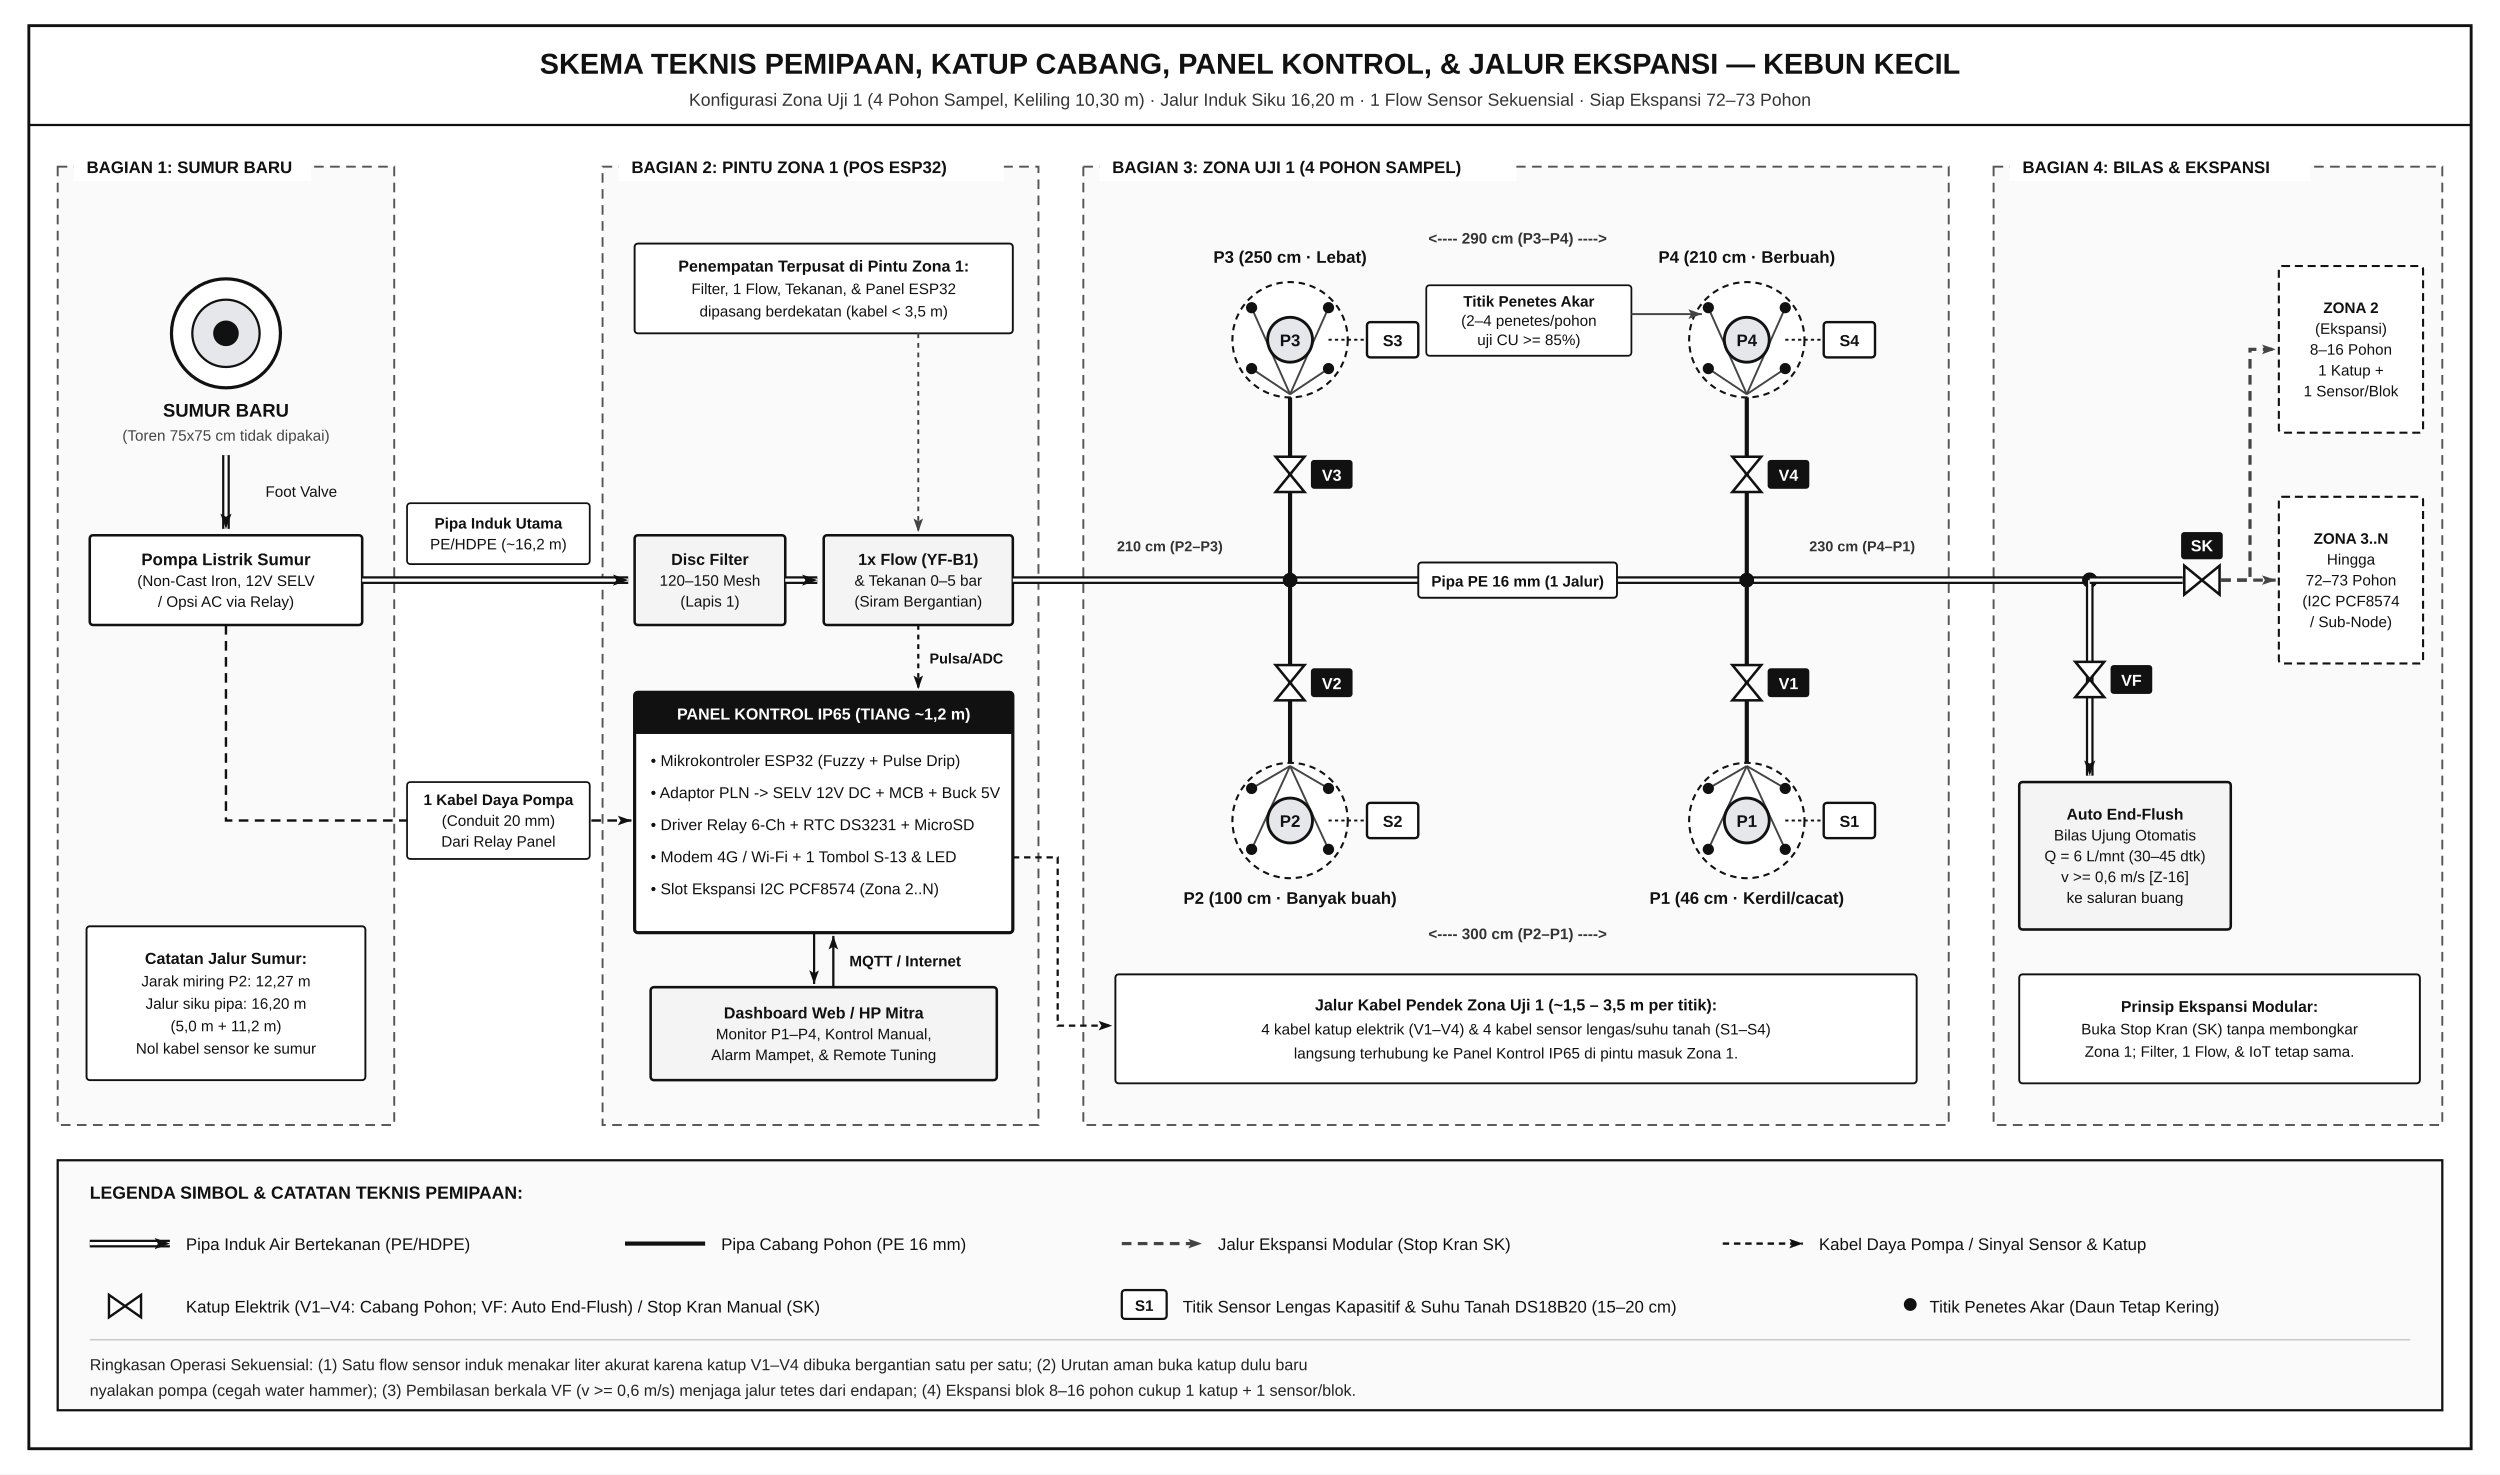
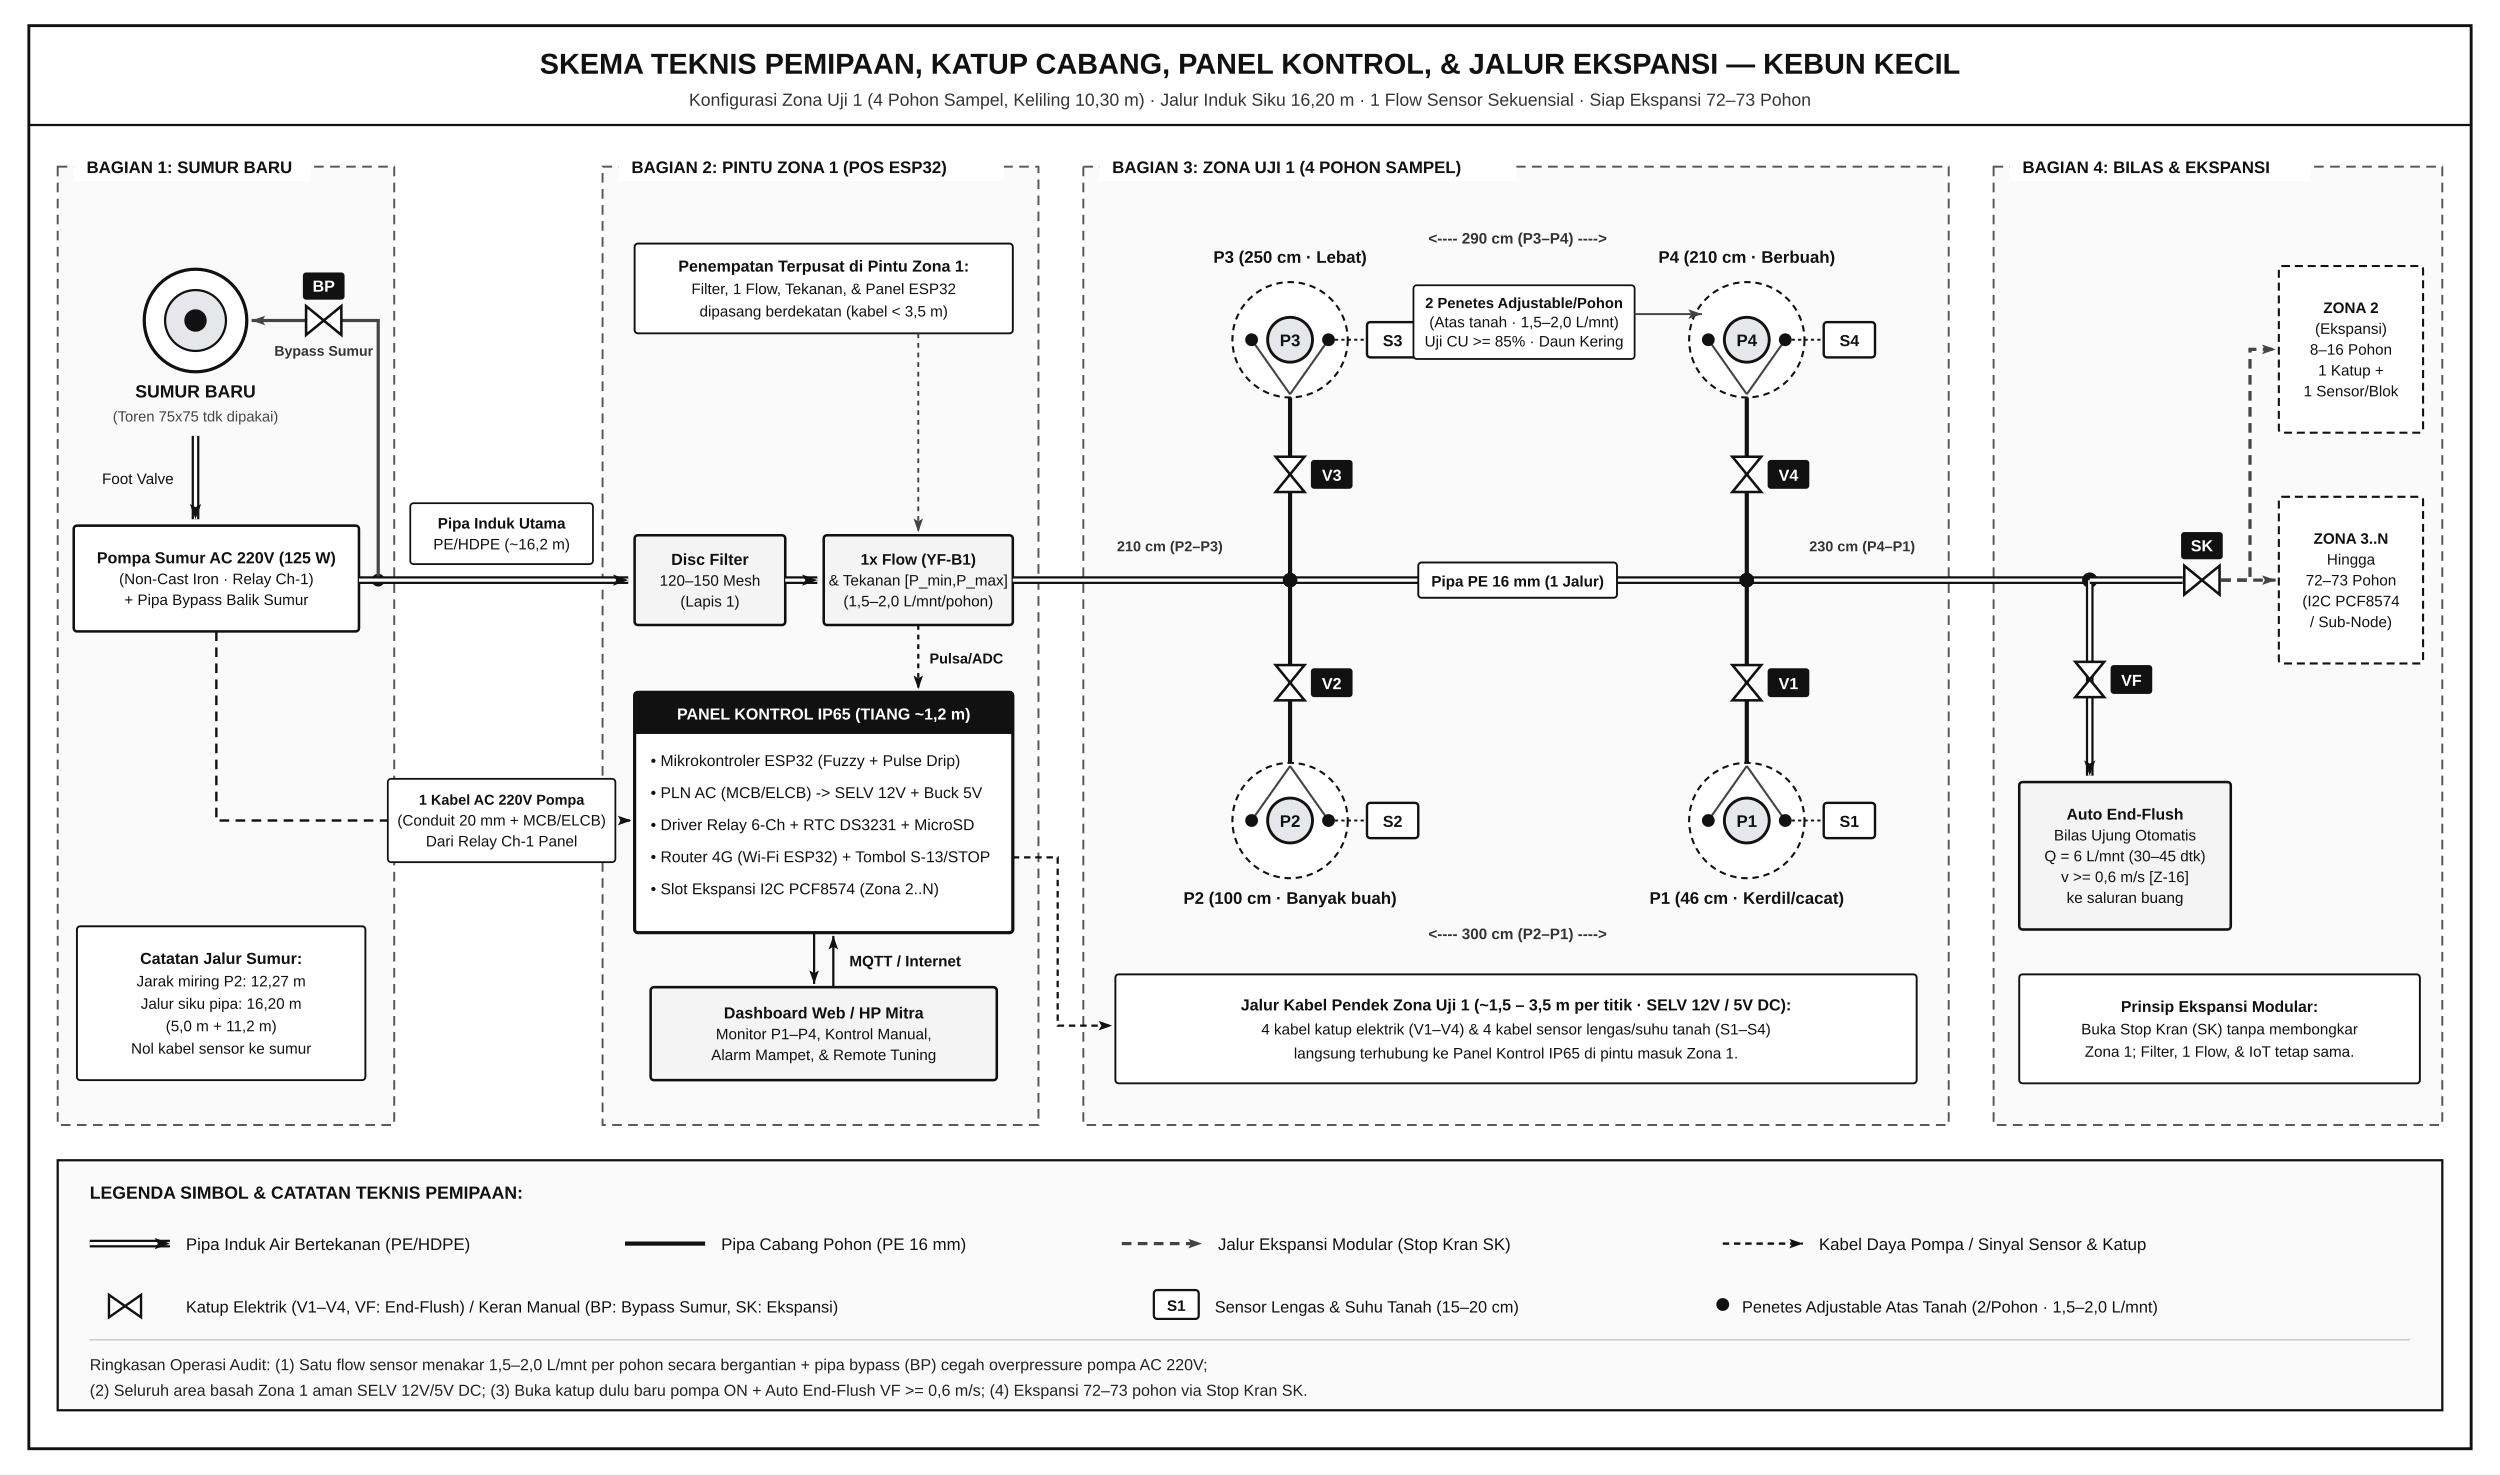
<svg xmlns="http://www.w3.org/2000/svg" width="1560" height="920" viewBox="0 0 1560 920">
  <defs>
    <marker id="arr" markerUnits="userSpaceOnUse" markerWidth="9" markerHeight="7" refX="8.5" refY="3.5" orient="auto">
      <path d="M0,0.5 L8.5,3.5 L0,6.5 L1.8,3.5 z" fill="#111111" />
    </marker>
    <marker id="arr-p" markerUnits="userSpaceOnUse" markerWidth="10" markerHeight="8" refX="9.5" refY="4" orient="auto">
      <path d="M0,0.5 L9.5,4 L0,7.5 L2,4 z" fill="#111111" />
    </marker>
    <marker id="arr-g" markerUnits="userSpaceOnUse" markerWidth="9" markerHeight="7" refX="8.5" refY="3.5" orient="auto">
      <path d="M0,0.5 L8.5,3.5 L0,6.5 L1.8,3.5 z" fill="#444444" />
    </marker>
  </defs>
  <rect x="0" y="0" width="1560" height="920" fill="#FFFFFF" />
  <rect x="18" y="16" width="1524" height="888" fill="none" stroke="#111111" stroke-width="1.8" />
  <text x="780.0" y="46" font-family="Arial, Helvetica, sans-serif" font-size="18" font-weight="700" fill="#111111" text-anchor="middle">SKEMA TEKNIS PEMIPAAN, KATUP CABANG, PANEL KONTROL, &amp; JALUR EKSPANSI — KEBUN KECIL</text>
  <text x="780.0" y="66" font-family="Arial, Helvetica, sans-serif" font-size="11" font-weight="400" fill="#333333" text-anchor="middle">Konfigurasi Zona Uji 1 (4 Pohon Sampel, Keliling 10,30 m) · Jalur Induk Siku 16,20 m · 1 Flow Sensor Sekuensial · Siap Ekspansi 72–73 Pohon</text>
  <line x1="18" y1="78" x2="1542" y2="78" stroke="#111111" stroke-width="1.4" />
  <rect x="36" y="104" width="210" height="598" fill="#FAFAFA" stroke="#555555" stroke-width="1.2" stroke-dasharray="6,4" />
  <rect x="46" y="95" width="148.0" height="18" fill="#FFFFFF" />
  <text x="54" y="108" font-family="Arial, Helvetica, sans-serif" font-size="10.5" font-weight="700" fill="#111111" text-anchor="start">BAGIAN 1: SUMUR BARU</text>
  <rect x="376" y="104" width="272" height="598" fill="#FAFAFA" stroke="#555555" stroke-width="1.2" stroke-dasharray="6,4" />
  <rect x="386" y="95" width="240.4" height="18" fill="#FFFFFF" />
  <text x="394" y="108" font-family="Arial, Helvetica, sans-serif" font-size="10.5" font-weight="700" fill="#111111" text-anchor="start">BAGIAN 2: PINTU ZONA 1 (POS ESP32)</text>
  <rect x="676" y="104" width="540" height="598" fill="#FAFAFA" stroke="#555555" stroke-width="1.2" stroke-dasharray="6,4" />
  <rect x="686" y="95" width="260.2" height="18" fill="#FFFFFF" />
  <text x="694" y="108" font-family="Arial, Helvetica, sans-serif" font-size="10.5" font-weight="700" fill="#111111" text-anchor="start">BAGIAN 3: ZONA UJI 1 (4 POHON SAMPEL)</text>
  <rect x="1244" y="104" width="280" height="598" fill="#FAFAFA" stroke="#555555" stroke-width="1.2" stroke-dasharray="6,4" />
  <rect x="1254" y="95" width="187.6" height="18" fill="#FFFFFF" />
  <text x="1262" y="108" font-family="Arial, Helvetica, sans-serif" font-size="10.5" font-weight="700" fill="#111111" text-anchor="start">BAGIAN 4: BILAS &amp; EKSPANSI</text>
-   <circle cx="141" cy="208" r="34" fill="#FFFFFF" stroke="#111111" stroke-width="2.0" />
-   <circle cx="141" cy="208" r="21" fill="#E5E7EB" stroke="#111111" stroke-width="1.4" />
-   <circle cx="141" cy="208" r="8" fill="#111111" />
-   <text x="141" y="260" font-family="Arial, Helvetica, sans-serif" font-size="11.5" font-weight="700" fill="#111111" text-anchor="middle">SUMUR BARU</text>
-   <text x="141" y="275" font-family="Arial, Helvetica, sans-serif" font-size="9.5" font-weight="400" fill="#444444" text-anchor="middle">(Toren 75x75 cm tidak dipakai)</text>
-   <path d="M 141 284 L 141 330" fill="none" stroke="#111111" stroke-width="4.8" stroke-linejoin="miter" />
-   <path d="M 141 284 L 141 330" fill="none" stroke="#FFFFFF" stroke-width="2.0" stroke-linejoin="miter" />
-   <path d="M 141 284 L 141 330" fill="none" stroke="none" marker-end="url(#arr-p)" />
-   <text x="188" y="310" font-family="Arial, Helvetica, sans-serif" font-size="9.5" font-weight="400" fill="#111111" text-anchor="middle">Foot Valve</text>
-   <rect x="56" y="334" width="170" height="56" rx="2" fill="#FFFFFF" stroke="#111111" stroke-width="1.6" />
-   <text x="141.0" y="352.675" font-family="Arial, Helvetica, sans-serif" font-size="10.5" font-weight="700" fill="#111111" text-anchor="middle">Pompa Listrik Sumur</text>
-   <text x="141.0" y="365.675" font-family="Arial, Helvetica, sans-serif" font-size="9.5" font-weight="400" fill="#111111" text-anchor="middle">(Non-Cast Iron, 12V SELV</text>
-   <text x="141.0" y="378.675" font-family="Arial, Helvetica, sans-serif" font-size="9.5" font-weight="400" fill="#111111" text-anchor="middle">/ Opsi AC via Relay)</text>
-   <rect x="54" y="578" width="174" height="96" rx="2" fill="#FFFFFF" stroke="#111111" stroke-width="1.2" />
-   <text x="141.0" y="601.5" font-family="Arial, Helvetica, sans-serif" font-size="10" font-weight="700" fill="#111111" text-anchor="middle">Catatan Jalur Sumur:</text>
-   <text x="141.0" y="615.5" font-family="Arial, Helvetica, sans-serif" font-size="9.5" font-weight="400" fill="#111111" text-anchor="middle">Jarak miring P2: 12,27 m</text>
-   <text x="141.0" y="629.5" font-family="Arial, Helvetica, sans-serif" font-size="9.5" font-weight="400" fill="#111111" text-anchor="middle">Jalur siku pipa: 16,20 m</text>
-   <text x="141.0" y="643.5" font-family="Arial, Helvetica, sans-serif" font-size="9.5" font-weight="400" fill="#111111" text-anchor="middle">(5,0 m + 11,2 m)</text>
-   <text x="141.0" y="657.5" font-family="Arial, Helvetica, sans-serif" font-size="9.5" font-weight="400" fill="#111111" text-anchor="middle">Nol kabel sensor ke sumur</text>
-   <path d="M 226 362 L 392 362" fill="none" stroke="#111111" stroke-width="4.8" stroke-linejoin="miter" />
-   <path d="M 226 362 L 392 362" fill="none" stroke="#FFFFFF" stroke-width="2.0" stroke-linejoin="miter" />
-   <path d="M 226 362 L 392 362" fill="none" stroke="none" marker-end="url(#arr-p)" />
-   <rect x="254" y="314" width="114" height="38" rx="2" fill="#FFFFFF" stroke="#111111" stroke-width="1.1" />
-   <text x="311.0" y="329.825" font-family="Arial, Helvetica, sans-serif" font-size="9.5" font-weight="700" fill="#111111" text-anchor="middle">Pipa Induk Utama</text>
-   <text x="311.0" y="342.825" font-family="Arial, Helvetica, sans-serif" font-size="9.5" font-weight="400" fill="#111111" text-anchor="middle">PE/HDPE (~16,2 m)</text>
-   <polyline points="141,390 141,512 394,512" fill="none" stroke="#111111" stroke-width="1.5" stroke-dasharray="6,4" marker-end="url(#arr)" />
-   <rect x="254" y="488" width="114" height="48" rx="2" fill="#FFFFFF" stroke="#111111" stroke-width="1.1" />
-   <text x="311.0" y="502.325" font-family="Arial, Helvetica, sans-serif" font-size="9.5" font-weight="700" fill="#111111" text-anchor="middle">1 Kabel Daya Pompa</text>
-   <text x="311.0" y="515.325" font-family="Arial, Helvetica, sans-serif" font-size="9.5" font-weight="400" fill="#111111" text-anchor="middle">(Conduit 20 mm)</text>
-   <text x="311.0" y="528.325" font-family="Arial, Helvetica, sans-serif" font-size="9.5" font-weight="400" fill="#111111" text-anchor="middle">Dari Relay Panel</text>
+   <circle cx="122" cy="200" r="32" fill="#FFFFFF" stroke="#111111" stroke-width="2.0" />
+   <circle cx="122" cy="200" r="19" fill="#E5E7EB" stroke="#111111" stroke-width="1.4" />
+   <circle cx="122" cy="200" r="7" fill="#111111" />
+   <text x="122" y="248" font-family="Arial, Helvetica, sans-serif" font-size="11" font-weight="700" fill="#111111" text-anchor="middle">SUMUR BARU</text>
+   <text x="122" y="263" font-family="Arial, Helvetica, sans-serif" font-size="9.2" font-weight="400" fill="#444444" text-anchor="middle">(Toren 75x75 tdk dipakai)</text>
+   <path d="M 122 272 L 122 324" fill="none" stroke="#111111" stroke-width="4.8" stroke-linejoin="miter" />
+   <path d="M 122 272 L 122 324" fill="none" stroke="#FFFFFF" stroke-width="2.0" stroke-linejoin="miter" />
+   <path d="M 122 272 L 122 324" fill="none" stroke="none" marker-end="url(#arr-p)" />
+   <text x="86" y="302" font-family="Arial, Helvetica, sans-serif" font-size="9.5" font-weight="400" fill="#111111" text-anchor="middle">Foot Valve</text>
+   <rect x="46" y="328" width="178" height="66" rx="2" fill="#FFFFFF" stroke="#111111" stroke-width="1.6" />
+   <text x="135.0" y="351.5" font-family="Arial, Helvetica, sans-serif" font-size="10" font-weight="700" fill="#111111" text-anchor="middle">Pompa Sumur AC 220V (125 W)</text>
+   <text x="135.0" y="364.5" font-family="Arial, Helvetica, sans-serif" font-size="9.5" font-weight="400" fill="#111111" text-anchor="middle">(Non-Cast Iron · Relay Ch-1)</text>
+   <text x="135.0" y="377.5" font-family="Arial, Helvetica, sans-serif" font-size="9.5" font-weight="400" fill="#111111" text-anchor="middle">+ Pipa Bypass Balik Sumur</text>
+   <circle cx="236" cy="362" r="4" fill="#111111" />
+   <polyline points="236,362 236,200 157,200" fill="none" stroke="#444444" stroke-width="2.0" marker-end="url(#arr-g)" />
+   <polygon points="191,191 191,209 213,191 213,209" fill="#FFFFFF" stroke="#111111" stroke-width="1.6" />
+   <rect x="189" y="170" width="26" height="17" rx="2" fill="#111111" />
+   <text x="202" y="182" font-family="Arial, Helvetica, sans-serif" font-size="10" font-weight="700" fill="#FFFFFF" text-anchor="middle">BP</text>
+   <text x="202" y="222" font-family="Arial, Helvetica, sans-serif" font-size="8.8" font-weight="600" fill="#333333" text-anchor="middle">Bypass Sumur</text>
+   <rect x="48" y="578" width="180" height="96" rx="2" fill="#FFFFFF" stroke="#111111" stroke-width="1.2" />
+   <text x="138.0" y="601.5" font-family="Arial, Helvetica, sans-serif" font-size="10" font-weight="700" fill="#111111" text-anchor="middle">Catatan Jalur Sumur:</text>
+   <text x="138.0" y="615.5" font-family="Arial, Helvetica, sans-serif" font-size="9.5" font-weight="400" fill="#111111" text-anchor="middle">Jarak miring P2: 12,27 m</text>
+   <text x="138.0" y="629.5" font-family="Arial, Helvetica, sans-serif" font-size="9.5" font-weight="400" fill="#111111" text-anchor="middle">Jalur siku pipa: 16,20 m</text>
+   <text x="138.0" y="643.5" font-family="Arial, Helvetica, sans-serif" font-size="9.5" font-weight="400" fill="#111111" text-anchor="middle">(5,0 m + 11,2 m)</text>
+   <text x="138.0" y="657.5" font-family="Arial, Helvetica, sans-serif" font-size="9.5" font-weight="400" fill="#111111" text-anchor="middle">Nol kabel sensor ke sumur</text>
+   <path d="M 224 362 L 392 362" fill="none" stroke="#111111" stroke-width="4.8" stroke-linejoin="miter" />
+   <path d="M 224 362 L 392 362" fill="none" stroke="#FFFFFF" stroke-width="2.0" stroke-linejoin="miter" />
+   <path d="M 224 362 L 392 362" fill="none" stroke="none" marker-end="url(#arr-p)" />
+   <rect x="256" y="314" width="114" height="38" rx="2" fill="#FFFFFF" stroke="#111111" stroke-width="1.1" />
+   <text x="313.0" y="329.825" font-family="Arial, Helvetica, sans-serif" font-size="9.5" font-weight="700" fill="#111111" text-anchor="middle">Pipa Induk Utama</text>
+   <text x="313.0" y="342.825" font-family="Arial, Helvetica, sans-serif" font-size="9.5" font-weight="400" fill="#111111" text-anchor="middle">PE/HDPE (~16,2 m)</text>
+   <polyline points="135,394 135,512 394,512" fill="none" stroke="#111111" stroke-width="1.5" stroke-dasharray="6,4" marker-end="url(#arr)" />
+   <rect x="242" y="486" width="142" height="52" rx="2" fill="#FFFFFF" stroke="#111111" stroke-width="1.1" />
+   <text x="313.0" y="502.15" font-family="Arial, Helvetica, sans-serif" font-size="9.0" font-weight="700" fill="#111111" text-anchor="middle">1 Kabel AC 220V Pompa</text>
+   <text x="313.0" y="515.15" font-family="Arial, Helvetica, sans-serif" font-size="9.5" font-weight="400" fill="#111111" text-anchor="middle">(Conduit 20 mm + MCB/ELCB)</text>
+   <text x="313.0" y="528.15" font-family="Arial, Helvetica, sans-serif" font-size="9.5" font-weight="400" fill="#111111" text-anchor="middle">Dari Relay Ch-1 Panel</text>
  <rect x="396" y="334" width="94" height="56" rx="2" fill="#F4F4F4" stroke="#111111" stroke-width="1.6" />
  <text x="443.0" y="352.5" font-family="Arial, Helvetica, sans-serif" font-size="10" font-weight="700" fill="#111111" text-anchor="middle">Disc Filter</text>
  <text x="443.0" y="365.5" font-family="Arial, Helvetica, sans-serif" font-size="9.5" font-weight="400" fill="#111111" text-anchor="middle">120–150 Mesh</text>
  <text x="443.0" y="378.5" font-family="Arial, Helvetica, sans-serif" font-size="9.5" font-weight="400" fill="#111111" text-anchor="middle">(Lapis 1)</text>
  <path d="M 490 362 L 510 362" fill="none" stroke="#111111" stroke-width="4.8" stroke-linejoin="miter" />
  <path d="M 490 362 L 510 362" fill="none" stroke="#FFFFFF" stroke-width="2.0" stroke-linejoin="miter" />
  <path d="M 490 362 L 510 362" fill="none" stroke="none" marker-end="url(#arr-p)" />
  <rect x="514" y="334" width="118" height="56" rx="2" fill="#F4F4F4" stroke="#111111" stroke-width="1.6" />
-   <text x="573.0" y="352.5" font-family="Arial, Helvetica, sans-serif" font-size="10" font-weight="700" fill="#111111" text-anchor="middle">1x Flow (YF-B1)</text>
-   <text x="573.0" y="365.5" font-family="Arial, Helvetica, sans-serif" font-size="9.5" font-weight="400" fill="#111111" text-anchor="middle">&amp; Tekanan 0–5 bar</text>
-   <text x="573.0" y="378.5" font-family="Arial, Helvetica, sans-serif" font-size="9.5" font-weight="400" fill="#111111" text-anchor="middle">(Siram Bergantian)</text>
+   <text x="573.0" y="352.36" font-family="Arial, Helvetica, sans-serif" font-size="9.6" font-weight="700" fill="#111111" text-anchor="middle">1x Flow (YF-B1)</text>
+   <text x="573.0" y="365.36" font-family="Arial, Helvetica, sans-serif" font-size="9.5" font-weight="400" fill="#111111" text-anchor="middle">&amp; Tekanan [P_min,P_max]</text>
+   <text x="573.0" y="378.36" font-family="Arial, Helvetica, sans-serif" font-size="9.5" font-weight="400" fill="#111111" text-anchor="middle">(1,5–2,0 L/mnt/pohon)</text>
  <rect x="396" y="152" width="236" height="56" rx="2" fill="#FFFFFF" stroke="#111111" stroke-width="1.2" />
  <text x="514.0" y="169.5" font-family="Arial, Helvetica, sans-serif" font-size="10" font-weight="700" fill="#111111" text-anchor="middle">Penempatan Terpusat di Pintu Zona 1:</text>
  <text x="514.0" y="183.5" font-family="Arial, Helvetica, sans-serif" font-size="9.5" font-weight="400" fill="#111111" text-anchor="middle">Filter, 1 Flow, Tekanan, &amp; Panel ESP32</text>
  <text x="514.0" y="197.5" font-family="Arial, Helvetica, sans-serif" font-size="9.5" font-weight="400" fill="#111111" text-anchor="middle">dipasang berdekatan (kabel &lt; 3,5 m)</text>
  <line x1="573" y1="208" x2="573" y2="332" stroke="#444444" stroke-width="1.2" stroke-dasharray="3,3" marker-end="url(#arr-g)" />
  <path d="M 632 362 L 1304 362" fill="none" stroke="#111111" stroke-width="4.8" stroke-linejoin="miter" />
  <path d="M 632 362 L 1304 362" fill="none" stroke="#FFFFFF" stroke-width="2.0" stroke-linejoin="miter" />
  <rect x="396" y="432" width="236" height="150" rx="2" fill="#FFFFFF" stroke="#111111" stroke-width="2.0" />
  <rect x="396" y="432" width="236" height="26" fill="#111111" />
  <text x="514" y="449" font-family="Arial, Helvetica, sans-serif" font-size="10" font-weight="700" fill="#FFFFFF" text-anchor="middle">PANEL KONTROL IP65 (TIANG ~1,2 m)</text>
  <text x="406" y="478" font-family="Arial, Helvetica, sans-serif" font-size="9.8" font-weight="400" fill="#111111" text-anchor="start">• Mikrokontroler ESP32 (Fuzzy + Pulse Drip)</text>
-   <text x="406" y="498" font-family="Arial, Helvetica, sans-serif" font-size="9.8" font-weight="400" fill="#111111" text-anchor="start">• Adaptor PLN -&gt; SELV 12V DC + MCB + Buck 5V</text>
+   <text x="406" y="498" font-family="Arial, Helvetica, sans-serif" font-size="9.8" font-weight="400" fill="#111111" text-anchor="start">• PLN AC (MCB/ELCB) -&gt; SELV 12V + Buck 5V</text>
  <text x="406" y="518" font-family="Arial, Helvetica, sans-serif" font-size="9.8" font-weight="400" fill="#111111" text-anchor="start">• Driver Relay 6-Ch + RTC DS3231 + MicroSD</text>
-   <text x="406" y="538" font-family="Arial, Helvetica, sans-serif" font-size="9.8" font-weight="400" fill="#111111" text-anchor="start">• Modem 4G / Wi-Fi + 1 Tombol S-13 &amp; LED</text>
+   <text x="406" y="538" font-family="Arial, Helvetica, sans-serif" font-size="9.8" font-weight="400" fill="#111111" text-anchor="start">• Router 4G (Wi-Fi ESP32) + Tombol S-13/STOP</text>
  <text x="406" y="558" font-family="Arial, Helvetica, sans-serif" font-size="9.8" font-weight="400" fill="#111111" text-anchor="start">• Slot Ekspansi I2C PCF8574 (Zona 2..N)</text>
  <line x1="573" y1="390" x2="573" y2="430" stroke="#111111" stroke-width="1.4" stroke-dasharray="3,3" marker-end="url(#arr)" />
  <text x="580" y="414" font-family="Arial, Helvetica, sans-serif" font-size="9" font-weight="600" fill="#111111" text-anchor="start">Pulsa/ADC</text>
  <rect x="406" y="616" width="216" height="58" rx="2" fill="#F4F4F4" stroke="#111111" stroke-width="1.6" />
  <text x="514.0" y="635.5" font-family="Arial, Helvetica, sans-serif" font-size="10" font-weight="700" fill="#111111" text-anchor="middle">Dashboard Web / HP Mitra</text>
  <text x="514.0" y="648.5" font-family="Arial, Helvetica, sans-serif" font-size="9.5" font-weight="400" fill="#111111" text-anchor="middle">Monitor P1–P4, Kontrol Manual,</text>
  <text x="514.0" y="661.5" font-family="Arial, Helvetica, sans-serif" font-size="9.5" font-weight="400" fill="#111111" text-anchor="middle">Alarm Mampet, &amp; Remote Tuning</text>
  <line x1="508" y1="582" x2="508" y2="614" stroke="#111111" stroke-width="1.4" marker-end="url(#arr)" />
  <line x1="520" y1="616" x2="520" y2="584" stroke="#111111" stroke-width="1.4" marker-end="url(#arr)" />
  <text x="530" y="603" font-family="Arial, Helvetica, sans-serif" font-size="9.5" font-weight="600" fill="#111111" text-anchor="start">MQTT / Internet</text>
  <polyline points="632,535 660,535 660,640 694,640" fill="none" stroke="#111111" stroke-width="1.4" stroke-dasharray="4,3" marker-end="url(#arr)" />
  <rect x="885" y="351" width="124" height="22" rx="2" fill="#FFFFFF" stroke="#111111" stroke-width="1.2" />
  <text x="947" y="366" font-family="Arial, Helvetica, sans-serif" font-size="9.5" font-weight="700" fill="#111111" text-anchor="middle">Pipa PE 16 mm (1 Jalur)</text>
  <line x1="805" y1="362" x2="805" y2="246" stroke="#111111" stroke-width="2.6" />
  <circle cx="805" cy="362" r="4.5" fill="#111111" />
  <polygon points="796,285 814,285 796,307 814,307" fill="#FFFFFF" stroke="#111111" stroke-width="1.6" />
  <rect x="818" y="287" width="26" height="18" rx="2" fill="#111111" />
  <text x="831" y="300" font-family="Arial, Helvetica, sans-serif" font-size="10" font-weight="700" fill="#FFFFFF" text-anchor="middle">V3</text>
  <circle cx="805" cy="212" r="36" fill="#FFFFFF" stroke="#111111" stroke-width="1.3" stroke-dasharray="4,3" />
-   <line x1="805" y1="246" x2="781" y2="192" stroke="#444444" stroke-width="1.2" />
-   <circle cx="781" cy="192" r="3.5" fill="#111111" />
-   <line x1="805" y1="246" x2="829" y2="192" stroke="#444444" stroke-width="1.2" />
-   <circle cx="829" cy="192" r="3.5" fill="#111111" />
-   <line x1="805" y1="246" x2="781" y2="230" stroke="#444444" stroke-width="1.2" />
-   <circle cx="781" cy="230" r="3.5" fill="#111111" />
-   <line x1="805" y1="246" x2="829" y2="230" stroke="#444444" stroke-width="1.2" />
-   <circle cx="829" cy="230" r="3.5" fill="#111111" />
+   <line x1="805" y1="246" x2="781" y2="212" stroke="#444444" stroke-width="1.3" />
+   <circle cx="781" cy="212" r="4.0" fill="#111111" />
+   <line x1="805" y1="246" x2="829" y2="212" stroke="#444444" stroke-width="1.3" />
+   <circle cx="829" cy="212" r="4.0" fill="#111111" />
  <circle cx="805" cy="212" r="14" fill="#E5E7EB" stroke="#111111" stroke-width="1.8" />
  <text x="805" y="216" font-family="Arial, Helvetica, sans-serif" font-size="10.5" font-weight="700" fill="#111111" text-anchor="middle">P3</text>
  <line x1="829" y1="212" x2="853" y2="212" stroke="#111111" stroke-width="1.2" stroke-dasharray="2,2" />
  <rect x="853" y="201" width="32" height="22" rx="2" fill="#FFFFFF" stroke="#111111" stroke-width="1.5" />
  <text x="869" y="216" font-family="Arial, Helvetica, sans-serif" font-size="10" font-weight="700" fill="#111111" text-anchor="middle">S3</text>
  <text x="805" y="164" font-family="Arial, Helvetica, sans-serif" font-size="10.5" font-weight="700" fill="#111111" text-anchor="middle">P3 (250 cm · Lebat)</text>
  <line x1="1090" y1="362" x2="1090" y2="246" stroke="#111111" stroke-width="2.6" />
  <circle cx="1090" cy="362" r="4.5" fill="#111111" />
  <polygon points="1081,285 1099,285 1081,307 1099,307" fill="#FFFFFF" stroke="#111111" stroke-width="1.6" />
  <rect x="1103" y="287" width="26" height="18" rx="2" fill="#111111" />
  <text x="1116" y="300" font-family="Arial, Helvetica, sans-serif" font-size="10" font-weight="700" fill="#FFFFFF" text-anchor="middle">V4</text>
  <circle cx="1090" cy="212" r="36" fill="#FFFFFF" stroke="#111111" stroke-width="1.3" stroke-dasharray="4,3" />
-   <line x1="1090" y1="246" x2="1066" y2="192" stroke="#444444" stroke-width="1.2" />
-   <circle cx="1066" cy="192" r="3.5" fill="#111111" />
-   <line x1="1090" y1="246" x2="1114" y2="192" stroke="#444444" stroke-width="1.2" />
-   <circle cx="1114" cy="192" r="3.5" fill="#111111" />
-   <line x1="1090" y1="246" x2="1066" y2="230" stroke="#444444" stroke-width="1.2" />
-   <circle cx="1066" cy="230" r="3.5" fill="#111111" />
-   <line x1="1090" y1="246" x2="1114" y2="230" stroke="#444444" stroke-width="1.2" />
-   <circle cx="1114" cy="230" r="3.5" fill="#111111" />
+   <line x1="1090" y1="246" x2="1066" y2="212" stroke="#444444" stroke-width="1.3" />
+   <circle cx="1066" cy="212" r="4.0" fill="#111111" />
+   <line x1="1090" y1="246" x2="1114" y2="212" stroke="#444444" stroke-width="1.3" />
+   <circle cx="1114" cy="212" r="4.0" fill="#111111" />
  <circle cx="1090" cy="212" r="14" fill="#E5E7EB" stroke="#111111" stroke-width="1.8" />
  <text x="1090" y="216" font-family="Arial, Helvetica, sans-serif" font-size="10.5" font-weight="700" fill="#111111" text-anchor="middle">P4</text>
  <line x1="1114" y1="212" x2="1138" y2="212" stroke="#111111" stroke-width="1.2" stroke-dasharray="2,2" />
  <rect x="1138" y="201" width="32" height="22" rx="2" fill="#FFFFFF" stroke="#111111" stroke-width="1.5" />
  <text x="1154" y="216" font-family="Arial, Helvetica, sans-serif" font-size="10" font-weight="700" fill="#111111" text-anchor="middle">S4</text>
  <text x="1090" y="164" font-family="Arial, Helvetica, sans-serif" font-size="10.5" font-weight="700" fill="#111111" text-anchor="middle">P4 (210 cm · Berbuah)</text>
  <line x1="805" y1="362" x2="805" y2="478" stroke="#111111" stroke-width="2.6" />
  <circle cx="805" cy="362" r="4.5" fill="#111111" />
  <polygon points="796,415 814,415 796,437 814,437" fill="#FFFFFF" stroke="#111111" stroke-width="1.6" />
  <rect x="818" y="417" width="26" height="18" rx="2" fill="#111111" />
  <text x="831" y="430" font-family="Arial, Helvetica, sans-serif" font-size="10" font-weight="700" fill="#FFFFFF" text-anchor="middle">V2</text>
  <circle cx="805" cy="512" r="36" fill="#FFFFFF" stroke="#111111" stroke-width="1.3" stroke-dasharray="4,3" />
-   <line x1="805" y1="478" x2="781" y2="492" stroke="#444444" stroke-width="1.2" />
-   <circle cx="781" cy="492" r="3.5" fill="#111111" />
-   <line x1="805" y1="478" x2="829" y2="492" stroke="#444444" stroke-width="1.2" />
-   <circle cx="829" cy="492" r="3.5" fill="#111111" />
-   <line x1="805" y1="478" x2="781" y2="530" stroke="#444444" stroke-width="1.2" />
-   <circle cx="781" cy="530" r="3.5" fill="#111111" />
-   <line x1="805" y1="478" x2="829" y2="530" stroke="#444444" stroke-width="1.2" />
-   <circle cx="829" cy="530" r="3.5" fill="#111111" />
+   <line x1="805" y1="478" x2="781" y2="512" stroke="#444444" stroke-width="1.3" />
+   <circle cx="781" cy="512" r="4.0" fill="#111111" />
+   <line x1="805" y1="478" x2="829" y2="512" stroke="#444444" stroke-width="1.3" />
+   <circle cx="829" cy="512" r="4.0" fill="#111111" />
  <circle cx="805" cy="512" r="14" fill="#E5E7EB" stroke="#111111" stroke-width="1.8" />
  <text x="805" y="516" font-family="Arial, Helvetica, sans-serif" font-size="10.5" font-weight="700" fill="#111111" text-anchor="middle">P2</text>
  <line x1="829" y1="512" x2="853" y2="512" stroke="#111111" stroke-width="1.2" stroke-dasharray="2,2" />
  <rect x="853" y="501" width="32" height="22" rx="2" fill="#FFFFFF" stroke="#111111" stroke-width="1.5" />
  <text x="869" y="516" font-family="Arial, Helvetica, sans-serif" font-size="10" font-weight="700" fill="#111111" text-anchor="middle">S2</text>
  <text x="805" y="564" font-family="Arial, Helvetica, sans-serif" font-size="10.5" font-weight="700" fill="#111111" text-anchor="middle">P2 (100 cm · Banyak buah)</text>
  <line x1="1090" y1="362" x2="1090" y2="478" stroke="#111111" stroke-width="2.6" />
  <circle cx="1090" cy="362" r="4.5" fill="#111111" />
  <polygon points="1081,415 1099,415 1081,437 1099,437" fill="#FFFFFF" stroke="#111111" stroke-width="1.6" />
  <rect x="1103" y="417" width="26" height="18" rx="2" fill="#111111" />
  <text x="1116" y="430" font-family="Arial, Helvetica, sans-serif" font-size="10" font-weight="700" fill="#FFFFFF" text-anchor="middle">V1</text>
  <circle cx="1090" cy="512" r="36" fill="#FFFFFF" stroke="#111111" stroke-width="1.3" stroke-dasharray="4,3" />
-   <line x1="1090" y1="478" x2="1066" y2="492" stroke="#444444" stroke-width="1.2" />
-   <circle cx="1066" cy="492" r="3.5" fill="#111111" />
-   <line x1="1090" y1="478" x2="1114" y2="492" stroke="#444444" stroke-width="1.2" />
-   <circle cx="1114" cy="492" r="3.5" fill="#111111" />
-   <line x1="1090" y1="478" x2="1066" y2="530" stroke="#444444" stroke-width="1.2" />
-   <circle cx="1066" cy="530" r="3.5" fill="#111111" />
-   <line x1="1090" y1="478" x2="1114" y2="530" stroke="#444444" stroke-width="1.2" />
-   <circle cx="1114" cy="530" r="3.5" fill="#111111" />
+   <line x1="1090" y1="478" x2="1066" y2="512" stroke="#444444" stroke-width="1.3" />
+   <circle cx="1066" cy="512" r="4.0" fill="#111111" />
+   <line x1="1090" y1="478" x2="1114" y2="512" stroke="#444444" stroke-width="1.3" />
+   <circle cx="1114" cy="512" r="4.0" fill="#111111" />
  <circle cx="1090" cy="512" r="14" fill="#E5E7EB" stroke="#111111" stroke-width="1.8" />
  <text x="1090" y="516" font-family="Arial, Helvetica, sans-serif" font-size="10.5" font-weight="700" fill="#111111" text-anchor="middle">P1</text>
  <line x1="1114" y1="512" x2="1138" y2="512" stroke="#111111" stroke-width="1.2" stroke-dasharray="2,2" />
  <rect x="1138" y="501" width="32" height="22" rx="2" fill="#FFFFFF" stroke="#111111" stroke-width="1.5" />
  <text x="1154" y="516" font-family="Arial, Helvetica, sans-serif" font-size="10" font-weight="700" fill="#111111" text-anchor="middle">S1</text>
  <text x="1090" y="564" font-family="Arial, Helvetica, sans-serif" font-size="10.5" font-weight="700" fill="#111111" text-anchor="middle">P1 (46 cm · Kerdil/cacat)</text>
  <text x="947" y="152" font-family="Arial, Helvetica, sans-serif" font-size="9.5" font-weight="600" fill="#333333" text-anchor="middle">&lt;---- 290 cm (P3–P4) ----&gt;</text>
  <text x="947" y="586" font-family="Arial, Helvetica, sans-serif" font-size="9.5" font-weight="600" fill="#333333" text-anchor="middle">&lt;---- 300 cm (P2–P1) ----&gt;</text>
  <text x="730" y="344" font-family="Arial, Helvetica, sans-serif" font-size="9" font-weight="600" fill="#333333" text-anchor="middle">210 cm (P2–P3)</text>
  <text x="1162" y="344" font-family="Arial, Helvetica, sans-serif" font-size="9" font-weight="600" fill="#333333" text-anchor="middle">230 cm (P4–P1)</text>
-   <rect x="890" y="178" width="128" height="44" rx="2" fill="#FFFFFF" stroke="#111111" stroke-width="1.1" />
-   <text x="954.0" y="191.325" font-family="Arial, Helvetica, sans-serif" font-size="9.5" font-weight="700" fill="#111111" text-anchor="middle">Titik Penetes Akar</text>
-   <text x="954.0" y="203.325" font-family="Arial, Helvetica, sans-serif" font-size="9.5" font-weight="400" fill="#111111" text-anchor="middle">(2–4 penetes/pohon</text>
-   <text x="954.0" y="215.325" font-family="Arial, Helvetica, sans-serif" font-size="9.5" font-weight="400" fill="#111111" text-anchor="middle">uji CU &gt;= 85%)</text>
-   <line x1="1018" y1="196" x2="1062" y2="196" stroke="#444444" stroke-width="1.2" marker-end="url(#arr-g)" />
+   <rect x="882" y="178" width="138" height="46" rx="2" fill="#FFFFFF" stroke="#111111" stroke-width="1.1" />
+   <text x="951.0" y="192.22" font-family="Arial, Helvetica, sans-serif" font-size="9.2" font-weight="700" fill="#111111" text-anchor="middle">2 Penetes Adjustable/Pohon</text>
+   <text x="951.0" y="204.22" font-family="Arial, Helvetica, sans-serif" font-size="9.5" font-weight="400" fill="#111111" text-anchor="middle">(Atas tanah · 1,5–2,0 L/mnt)</text>
+   <text x="951.0" y="216.22" font-family="Arial, Helvetica, sans-serif" font-size="9.5" font-weight="400" fill="#111111" text-anchor="middle">Uji CU &gt;= 85% · Daun Kering</text>
+   <line x1="1020" y1="196" x2="1062" y2="196" stroke="#444444" stroke-width="1.2" marker-end="url(#arr-g)" />
  <rect x="696" y="608" width="500" height="68" rx="2" fill="#FFFFFF" stroke="#111111" stroke-width="1.2" />
-   <text x="946.0" y="630.5" font-family="Arial, Helvetica, sans-serif" font-size="10" font-weight="700" fill="#111111" text-anchor="middle">Jalur Kabel Pendek Zona Uji 1 (~1,5 – 3,5 m per titik):</text>
+   <text x="946.0" y="630.5" font-family="Arial, Helvetica, sans-serif" font-size="10" font-weight="700" fill="#111111" text-anchor="middle">Jalur Kabel Pendek Zona Uji 1 (~1,5 – 3,5 m per titik · SELV 12V / 5V DC):</text>
  <text x="946.0" y="645.5" font-family="Arial, Helvetica, sans-serif" font-size="9.5" font-weight="400" fill="#111111" text-anchor="middle">4 kabel katup elektrik (V1–V4) &amp; 4 kabel sensor lengas/suhu tanah (S1–S4)</text>
  <text x="946.0" y="660.5" font-family="Arial, Helvetica, sans-serif" font-size="9.5" font-weight="400" fill="#111111" text-anchor="middle">langsung terhubung ke Panel Kontrol IP65 di pintu masuk Zona 1.</text>
  <circle cx="1304" cy="362" r="4.8" fill="#111111" />
  <path d="M 1304 362 L 1304 484" fill="none" stroke="#111111" stroke-width="4.8" stroke-linejoin="miter" />
  <path d="M 1304 362 L 1304 484" fill="none" stroke="#FFFFFF" stroke-width="2.0" stroke-linejoin="miter" />
  <path d="M 1304 362 L 1304 484" fill="none" stroke="none" marker-end="url(#arr-p)" />
  <polygon points="1295,413 1313,413 1295,435 1313,435" fill="#FFFFFF" stroke="#111111" stroke-width="1.6" />
  <rect x="1317" y="415" width="26" height="18" rx="2" fill="#111111" />
  <text x="1330" y="428" font-family="Arial, Helvetica, sans-serif" font-size="10" font-weight="700" fill="#FFFFFF" text-anchor="middle">VF</text>
  <rect x="1260" y="488" width="132" height="92" rx="2" fill="#F4F4F4" stroke="#111111" stroke-width="1.6" />
  <text x="1326.0" y="511.43" font-family="Arial, Helvetica, sans-serif" font-size="9.8" font-weight="700" fill="#111111" text-anchor="middle">Auto End-Flush</text>
  <text x="1326.0" y="524.43" font-family="Arial, Helvetica, sans-serif" font-size="9.5" font-weight="400" fill="#111111" text-anchor="middle">Bilas Ujung Otomatis</text>
  <text x="1326.0" y="537.43" font-family="Arial, Helvetica, sans-serif" font-size="9.5" font-weight="400" fill="#111111" text-anchor="middle">Q = 6 L/mnt (30–45 dtk)</text>
  <text x="1326.0" y="550.43" font-family="Arial, Helvetica, sans-serif" font-size="9.5" font-weight="400" fill="#111111" text-anchor="middle">v &gt;= 0,6 m/s [Z-16]</text>
  <text x="1326.0" y="563.43" font-family="Arial, Helvetica, sans-serif" font-size="9.5" font-weight="400" fill="#111111" text-anchor="middle">ke saluran buang</text>
  <path d="M 1304 362 L 1362 362" fill="none" stroke="#111111" stroke-width="4.8" stroke-linejoin="miter" />
  <path d="M 1304 362 L 1362 362" fill="none" stroke="#FFFFFF" stroke-width="2.0" stroke-linejoin="miter" />
  <polygon points="1363,353 1363,371 1385,353 1385,371" fill="#FFFFFF" stroke="#111111" stroke-width="1.6" />
  <rect x="1361" y="332" width="26" height="17" rx="2" fill="#111111" />
  <text x="1374" y="344" font-family="Arial, Helvetica, sans-serif" font-size="10" font-weight="700" fill="#FFFFFF" text-anchor="middle">SK</text>
  <polyline points="1386,362 1404,362 1404,218 1420,218" fill="none" stroke="#444444" stroke-width="2.0" stroke-dasharray="6,4" marker-end="url(#arr-g)" />
  <line x1="1386" y1="362" x2="1420" y2="362" stroke="#444444" stroke-width="2.0" stroke-dasharray="6,4" marker-end="url(#arr-g)" />
  <rect x="1422" y="166" width="90" height="104" rx="2" fill="#FFFFFF" stroke="#111111" stroke-width="1.3" stroke-dasharray="5,3" />
  <text x="1467.0" y="195.325" font-family="Arial, Helvetica, sans-serif" font-size="9.5" font-weight="700" fill="#111111" text-anchor="middle">ZONA 2</text>
  <text x="1467.0" y="208.325" font-family="Arial, Helvetica, sans-serif" font-size="9.5" font-weight="400" fill="#111111" text-anchor="middle">(Ekspansi)</text>
  <text x="1467.0" y="221.325" font-family="Arial, Helvetica, sans-serif" font-size="9.5" font-weight="400" fill="#111111" text-anchor="middle">8–16 Pohon</text>
  <text x="1467.0" y="234.325" font-family="Arial, Helvetica, sans-serif" font-size="9.5" font-weight="400" fill="#111111" text-anchor="middle">1 Katup +</text>
  <text x="1467.0" y="247.325" font-family="Arial, Helvetica, sans-serif" font-size="9.5" font-weight="400" fill="#111111" text-anchor="middle">1 Sensor/Blok</text>
  <rect x="1422" y="310" width="90" height="104" rx="2" fill="#FFFFFF" stroke="#111111" stroke-width="1.3" stroke-dasharray="5,3" />
  <text x="1467.0" y="339.325" font-family="Arial, Helvetica, sans-serif" font-size="9.5" font-weight="700" fill="#111111" text-anchor="middle">ZONA 3..N</text>
  <text x="1467.0" y="352.325" font-family="Arial, Helvetica, sans-serif" font-size="9.5" font-weight="400" fill="#111111" text-anchor="middle">Hingga</text>
  <text x="1467.0" y="365.325" font-family="Arial, Helvetica, sans-serif" font-size="9.5" font-weight="400" fill="#111111" text-anchor="middle">72–73 Pohon</text>
  <text x="1467.0" y="378.325" font-family="Arial, Helvetica, sans-serif" font-size="9.5" font-weight="400" fill="#111111" text-anchor="middle">(I2C PCF8574</text>
  <text x="1467.0" y="391.325" font-family="Arial, Helvetica, sans-serif" font-size="9.5" font-weight="400" fill="#111111" text-anchor="middle">/ Sub-Node)</text>
  <rect x="1260" y="608" width="250" height="68" rx="2" fill="#FFFFFF" stroke="#111111" stroke-width="1.2" />
  <text x="1385.0" y="631.43" font-family="Arial, Helvetica, sans-serif" font-size="9.8" font-weight="700" fill="#111111" text-anchor="middle">Prinsip Ekspansi Modular:</text>
  <text x="1385.0" y="645.43" font-family="Arial, Helvetica, sans-serif" font-size="9.5" font-weight="400" fill="#111111" text-anchor="middle">Buka Stop Kran (SK) tanpa membongkar</text>
  <text x="1385.0" y="659.43" font-family="Arial, Helvetica, sans-serif" font-size="9.5" font-weight="400" fill="#111111" text-anchor="middle">Zona 1; Filter, 1 Flow, &amp; IoT tetap sama.</text>
  <rect x="36" y="724" width="1488" height="156" fill="#FAFAFA" stroke="#111111" stroke-width="1.4" />
  <text x="56" y="748" font-family="Arial, Helvetica, sans-serif" font-size="11" font-weight="700" fill="#111111" text-anchor="start">LEGENDA SIMBOL &amp; CATATAN TEKNIS PEMIPAAN:</text>
  <path d="M 56 776 L 106 776" fill="none" stroke="#111111" stroke-width="4.8" stroke-linejoin="miter" />
  <path d="M 56 776 L 106 776" fill="none" stroke="#FFFFFF" stroke-width="2.0" stroke-linejoin="miter" />
  <path d="M 56 776 L 106 776" fill="none" stroke="none" marker-end="url(#arr-p)" />
  <text x="116" y="780" font-family="Arial, Helvetica, sans-serif" font-size="10.5" font-weight="400" fill="#111111" text-anchor="start">Pipa Induk Air Bertekanan (PE/HDPE)</text>
  <line x1="390" y1="776" x2="440" y2="776" stroke="#111111" stroke-width="2.6" />
  <text x="450" y="780" font-family="Arial, Helvetica, sans-serif" font-size="10.5" font-weight="400" fill="#111111" text-anchor="start">Pipa Cabang Pohon (PE 16 mm)</text>
  <line x1="700" y1="776" x2="750" y2="776" stroke="#444444" stroke-width="2.0" stroke-dasharray="6,4" marker-end="url(#arr-g)" />
  <text x="760" y="780" font-family="Arial, Helvetica, sans-serif" font-size="10.5" font-weight="400" fill="#111111" text-anchor="start">Jalur Ekspansi Modular (Stop Kran SK)</text>
  <line x1="1075" y1="776" x2="1125" y2="776" stroke="#111111" stroke-width="1.5" stroke-dasharray="4,3" marker-end="url(#arr)" />
  <text x="1135" y="780" font-family="Arial, Helvetica, sans-serif" font-size="10.5" font-weight="400" fill="#111111" text-anchor="start">Kabel Daya Pompa / Sinyal Sensor &amp; Katup</text>
  <polygon points="68,808 68,822 88,808 88,822" fill="#FFFFFF" stroke="#111111" stroke-width="1.5" />
-   <text x="116" y="819" font-family="Arial, Helvetica, sans-serif" font-size="10.5" font-weight="400" fill="#111111" text-anchor="start">Katup Elektrik (V1–V4: Cabang Pohon; VF: Auto End-Flush) / Stop Kran Manual (SK)</text>
-   <rect x="700" y="805" width="28" height="18" rx="2" fill="#FFFFFF" stroke="#111111" stroke-width="1.4" />
-   <text x="714" y="818" font-family="Arial, Helvetica, sans-serif" font-size="9.5" font-weight="700" fill="#111111" text-anchor="middle">S1</text>
-   <text x="738" y="819" font-family="Arial, Helvetica, sans-serif" font-size="10.5" font-weight="400" fill="#111111" text-anchor="start">Titik Sensor Lengas Kapasitif &amp; Suhu Tanah DS18B20 (15–20 cm)</text>
-   <circle cx="1192" cy="814" r="4" fill="#111111" />
-   <text x="1204" y="819" font-family="Arial, Helvetica, sans-serif" font-size="10.5" font-weight="400" fill="#111111" text-anchor="start">Titik Penetes Akar (Daun Tetap Kering)</text>
+   <text x="116" y="819" font-family="Arial, Helvetica, sans-serif" font-size="10.2" font-weight="400" fill="#111111" text-anchor="start">Katup Elektrik (V1–V4, VF: End-Flush) / Keran Manual (BP: Bypass Sumur, SK: Ekspansi)</text>
+   <rect x="720" y="805" width="28" height="18" rx="2" fill="#FFFFFF" stroke="#111111" stroke-width="1.4" />
+   <text x="734" y="818" font-family="Arial, Helvetica, sans-serif" font-size="9.5" font-weight="700" fill="#111111" text-anchor="middle">S1</text>
+   <text x="758" y="819" font-family="Arial, Helvetica, sans-serif" font-size="10.2" font-weight="400" fill="#111111" text-anchor="start">Sensor Lengas &amp; Suhu Tanah (15–20 cm)</text>
+   <circle cx="1075" cy="814" r="4" fill="#111111" />
+   <text x="1087" y="819" font-family="Arial, Helvetica, sans-serif" font-size="10.2" font-weight="400" fill="#111111" text-anchor="start">Penetes Adjustable Atas Tanah (2/Pohon · 1,5–2,0 L/mnt)</text>
  <line x1="56" y1="836" x2="1504" y2="836" stroke="#CCCCCC" stroke-width="1" />
-   <text x="56" y="855" font-family="Arial, Helvetica, sans-serif" font-size="10" font-weight="400" fill="#222222" text-anchor="start">Ringkasan Operasi Sekuensial: (1) Satu flow sensor induk menakar liter akurat karena katup V1–V4 dibuka bergantian satu per satu; (2) Urutan aman buka katup dulu baru</text>
-   <text x="56" y="871" font-family="Arial, Helvetica, sans-serif" font-size="10" font-weight="400" fill="#222222" text-anchor="start">nyalakan pompa (cegah water hammer); (3) Pembilasan berkala VF (v &gt;= 0,6 m/s) menjaga jalur tetes dari endapan; (4) Ekspansi blok 8–16 pohon cukup 1 katup + 1 sensor/blok.</text>
+   <text x="56" y="855" font-family="Arial, Helvetica, sans-serif" font-size="10" font-weight="400" fill="#222222" text-anchor="start">Ringkasan Operasi Audit: (1) Satu flow sensor menakar 1,5–2,0 L/mnt per pohon secara bergantian + pipa bypass (BP) cegah overpressure pompa AC 220V;</text>
+   <text x="56" y="871" font-family="Arial, Helvetica, sans-serif" font-size="10" font-weight="400" fill="#222222" text-anchor="start">(2) Seluruh area basah Zona 1 aman SELV 12V/5V DC; (3) Buka katup dulu baru pompa ON + Auto End-Flush VF &gt;= 0,6 m/s; (4) Ekspansi 72–73 pohon via Stop Kran SK.</text>
</svg>
